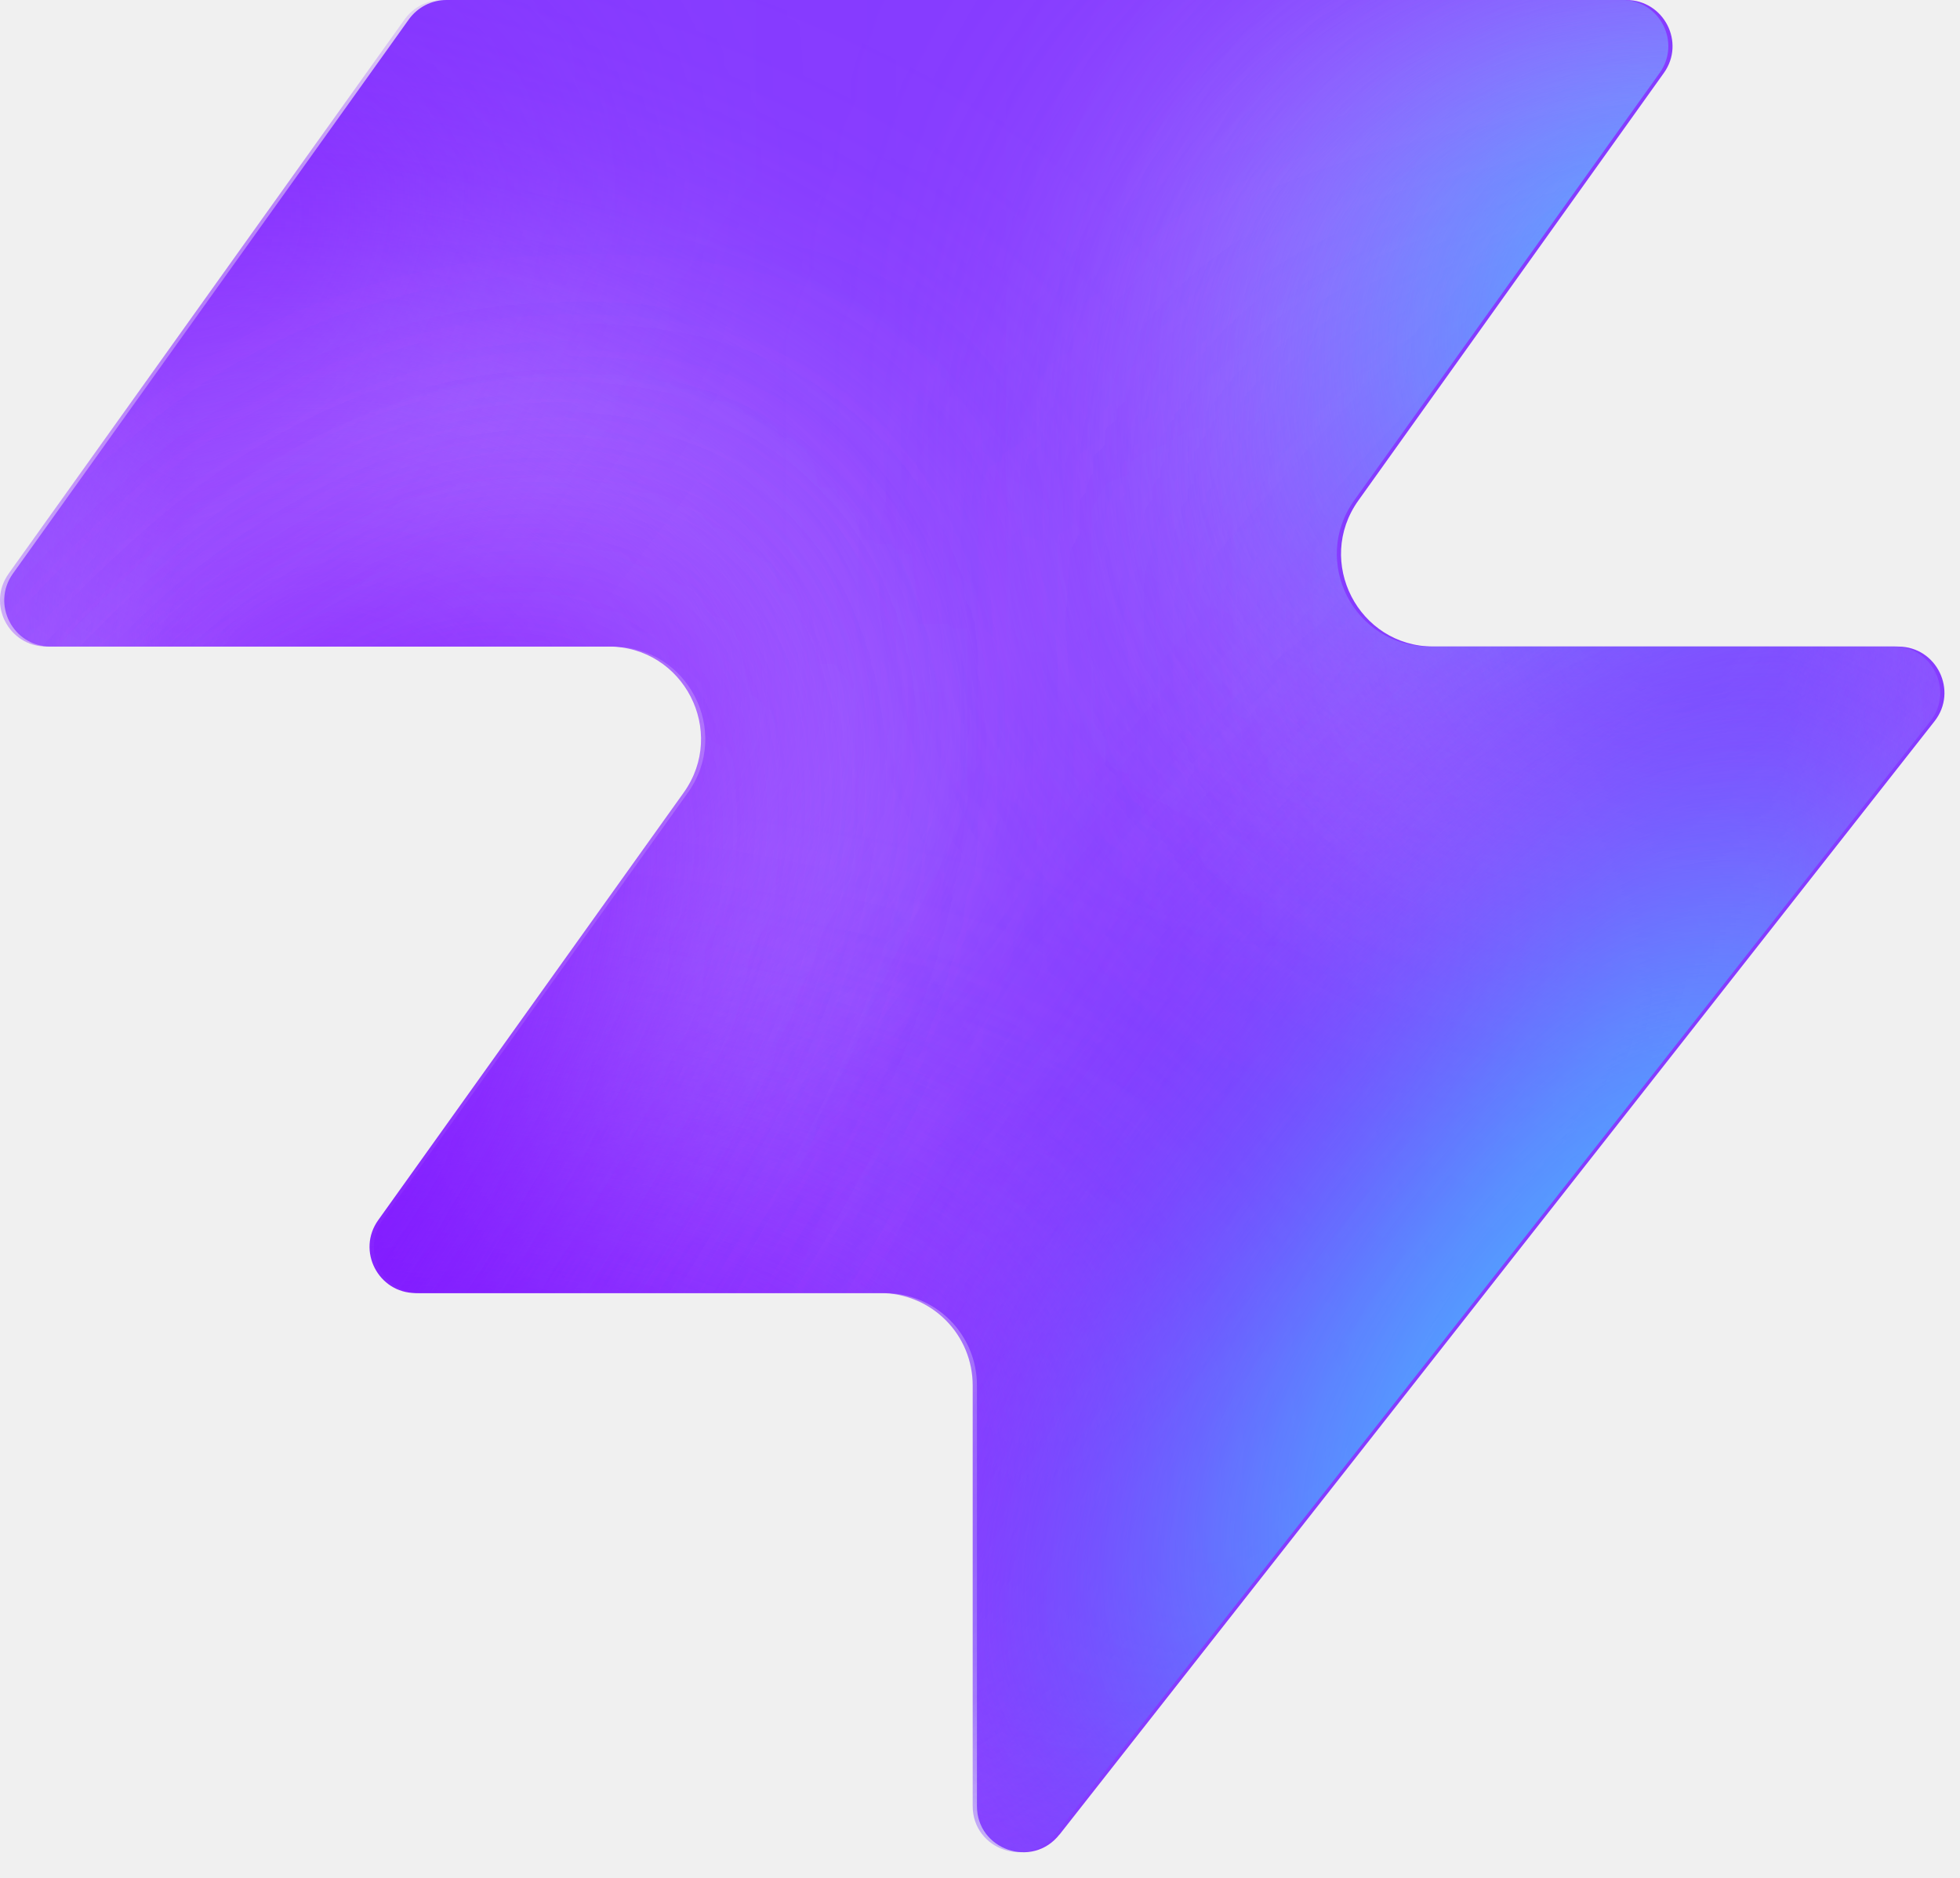
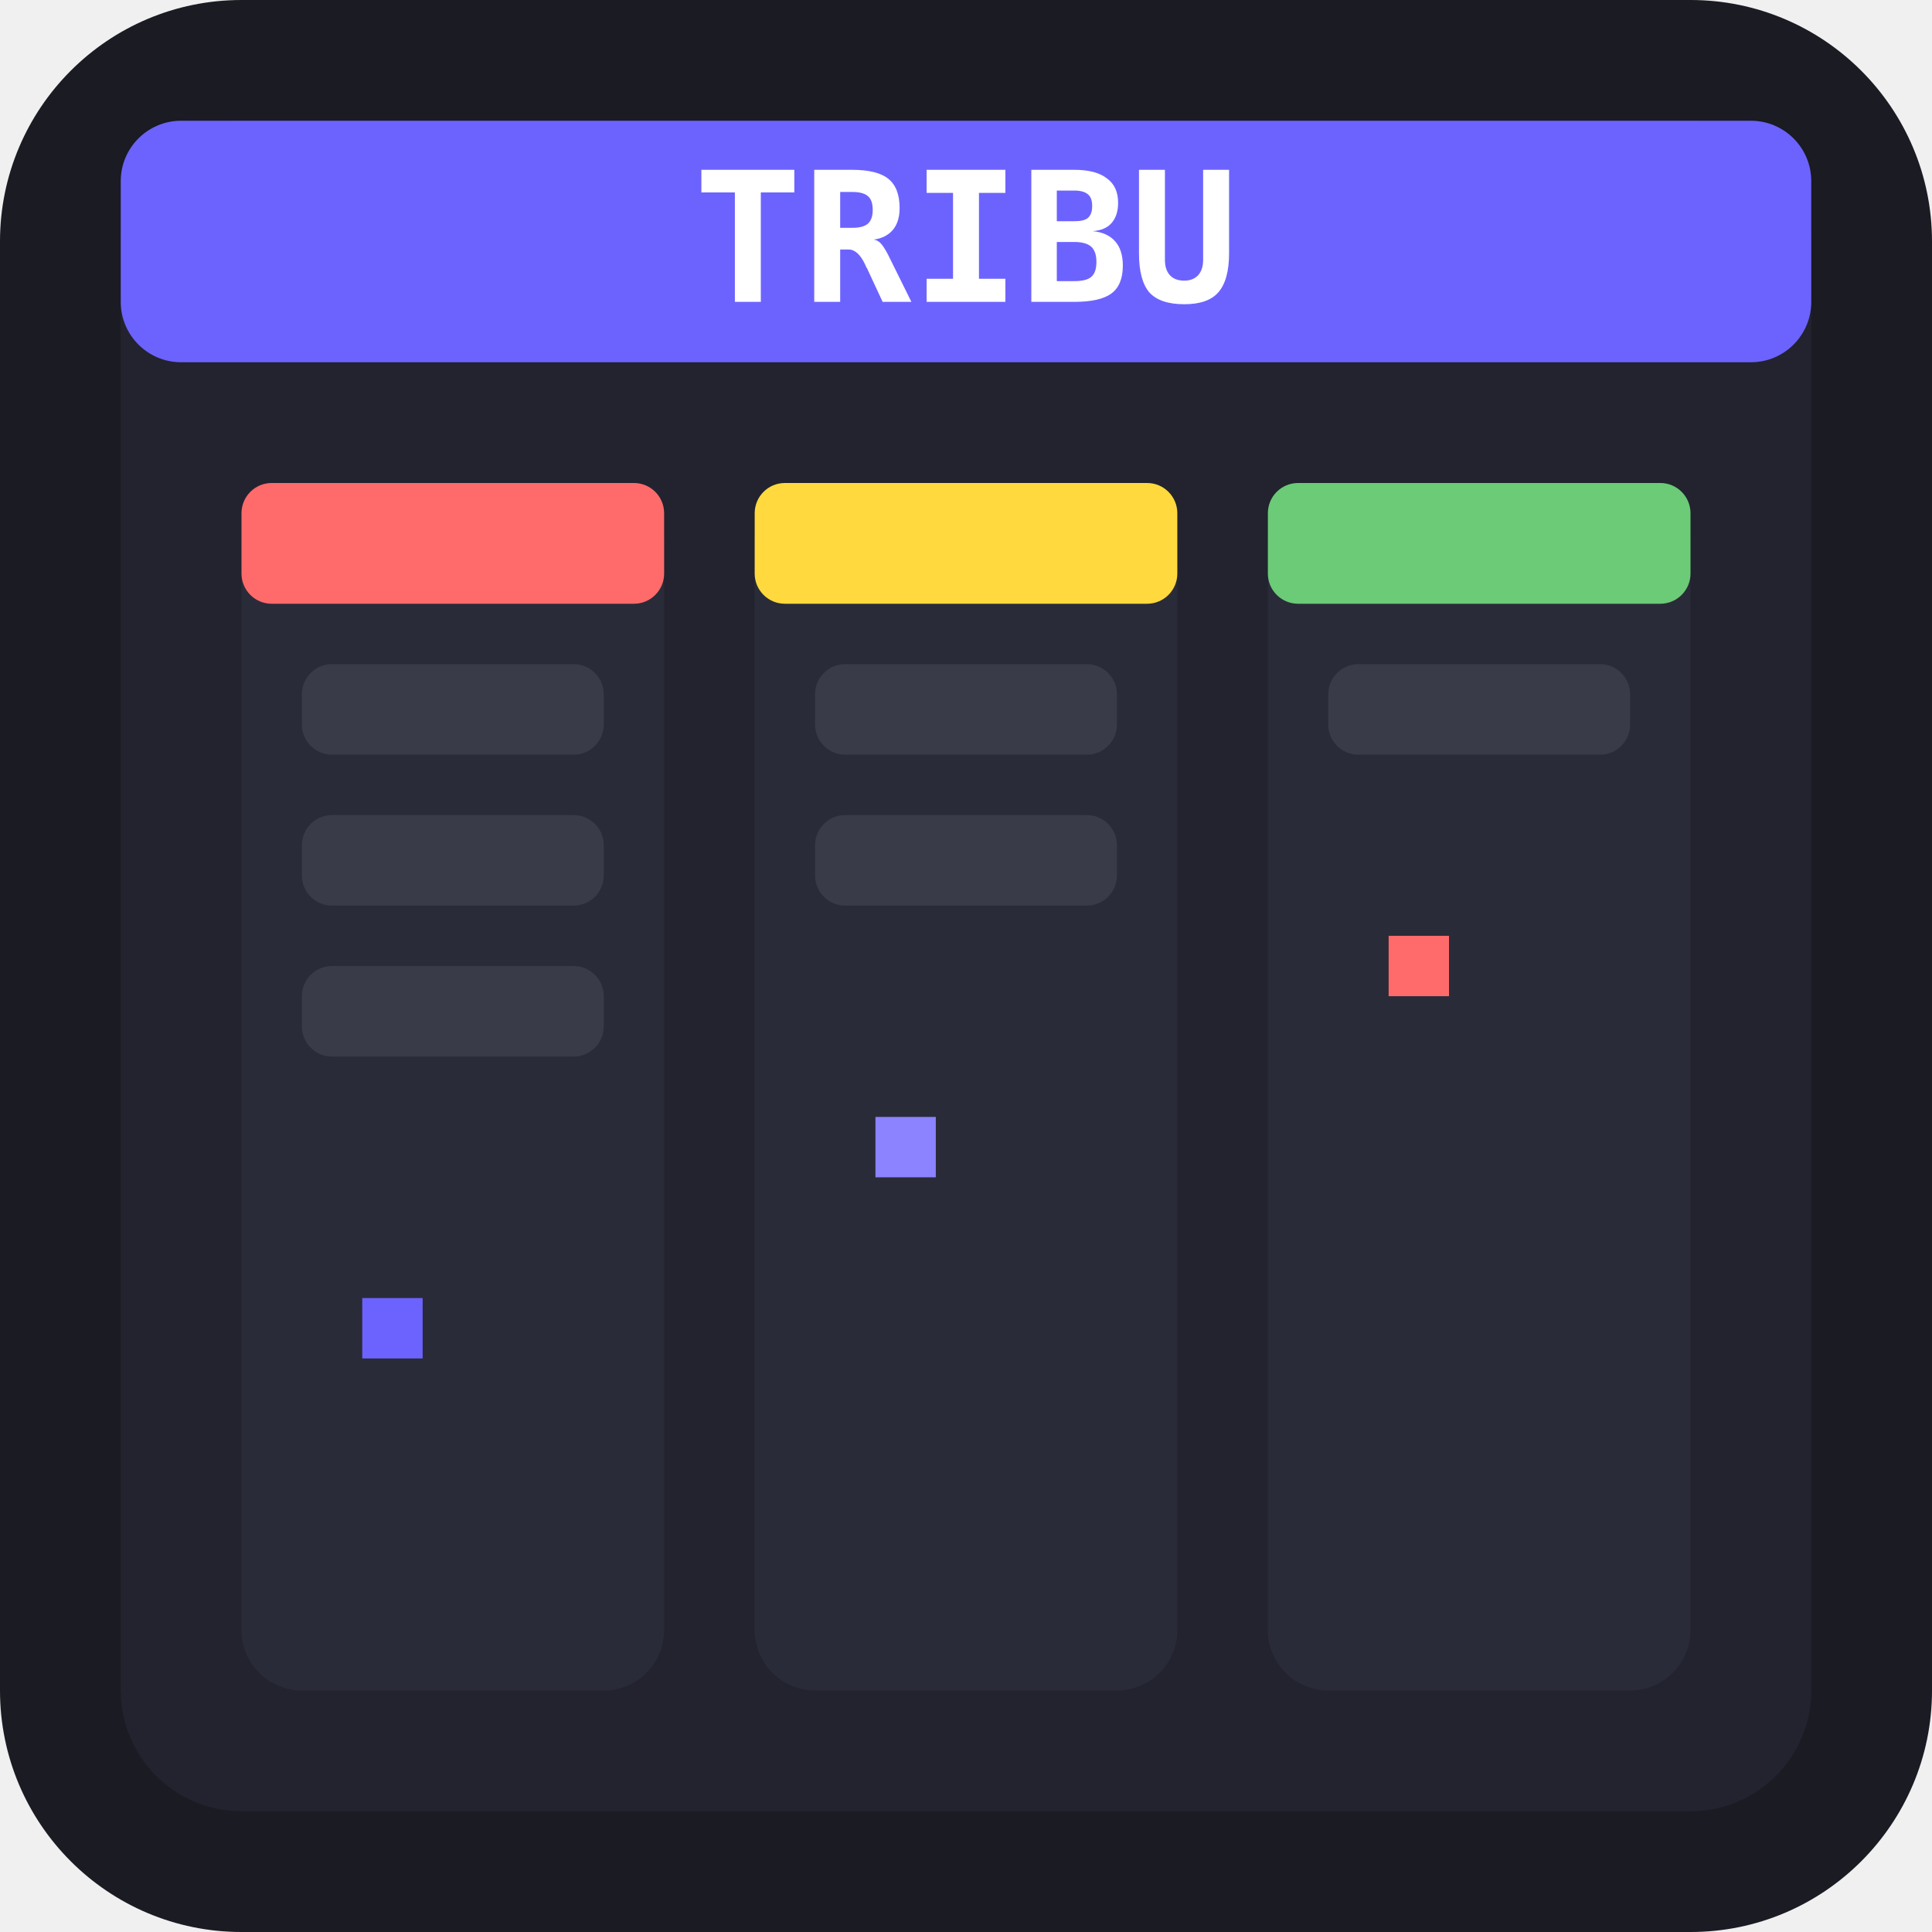
- <svg xmlns="http://www.w3.org/2000/svg" width="48" height="46" fill="none" viewBox="0 0 48 46">
-   <path fill="#863bff" d="M25.946 44.938c-.664.845-2.021.375-2.021-.698V33.937a2.26 2.26 0 0 0-2.262-2.262H10.287c-.92 0-1.456-1.04-.92-1.788l7.48-10.471c1.07-1.497 0-3.578-1.842-3.578H1.237c-.92 0-1.456-1.04-.92-1.788L10.013.474c.214-.297.556-.474.92-.474h28.894c.92 0 1.456 1.04.92 1.788l-7.48 10.471c-1.07 1.498 0 3.579 1.842 3.579h11.377c.943 0 1.473 1.088.89 1.83L25.947 44.94z" style="fill:#863bff;fill:color(display-p3 .525 .23 1);fill-opacity:1" />
-   <mask id="a" width="48" height="46" x="0" y="0" maskUnits="userSpaceOnUse" style="mask-type:alpha">
-     <path fill="#000" d="M25.842 44.938c-.664.844-2.021.375-2.021-.698V33.937a2.26 2.26 0 0 0-2.262-2.262H10.183c-.92 0-1.456-1.04-.92-1.788l7.48-10.471c1.07-1.498 0-3.579-1.842-3.579H1.133c-.92 0-1.456-1.04-.92-1.787L9.91.473c.214-.297.556-.474.92-.474h28.894c.92 0 1.456 1.04.92 1.788l-7.48 10.471c-1.07 1.498 0 3.578 1.842 3.578h11.377c.943 0 1.473 1.088.89 1.832L25.843 44.94z" style="fill:#000;fill-opacity:1" />
-   </mask>
-   <g mask="url(#a)">
-     <g filter="url(#b)">
-       <ellipse cx="5.508" cy="14.704" fill="#ede6ff" rx="5.508" ry="14.704" style="fill:#ede6ff;fill:color(display-p3 .927 .903 1);fill-opacity:1" transform="matrix(.00324 1 1 -.00324 -4.47 31.516)" />
-     </g>
-     <g filter="url(#c)">
-       <ellipse cx="10.399" cy="29.851" fill="#ede6ff" rx="10.399" ry="29.851" style="fill:#ede6ff;fill:color(display-p3 .927 .903 1);fill-opacity:1" transform="matrix(.00324 1 1 -.00324 -39.328 7.883)" />
-     </g>
-     <g filter="url(#d)">
-       <ellipse cx="5.508" cy="30.487" fill="#7e14ff" rx="5.508" ry="30.487" style="fill:#7e14ff;fill:color(display-p3 .492 .077 1);fill-opacity:1" transform="rotate(89.814 -25.913 -14.639)scale(1 -1)" />
-     </g>
-     <g filter="url(#e)">
-       <ellipse cx="5.508" cy="30.599" fill="#7e14ff" rx="5.508" ry="30.599" style="fill:#7e14ff;fill:color(display-p3 .492 .077 1);fill-opacity:1" transform="rotate(89.814 -32.644 -3.334)scale(1 -1)" />
-     </g>
-     <g filter="url(#f)">
-       <ellipse cx="5.508" cy="30.599" fill="#7e14ff" rx="5.508" ry="30.599" style="fill:#7e14ff;fill:color(display-p3 .492 .077 1);fill-opacity:1" transform="matrix(.00324 1 1 -.00324 -34.34 30.47)" />
-     </g>
-     <g filter="url(#g)">
-       <ellipse cx="14.072" cy="22.078" fill="#ede6ff" rx="14.072" ry="22.078" style="fill:#ede6ff;fill:color(display-p3 .927 .903 1);fill-opacity:1" transform="rotate(93.35 24.506 48.493)scale(-1 1)" />
-     </g>
-     <g filter="url(#h)">
-       <ellipse cx="3.47" cy="21.501" fill="#7e14ff" rx="3.47" ry="21.501" style="fill:#7e14ff;fill:color(display-p3 .492 .077 1);fill-opacity:1" transform="rotate(89.009 28.708 47.59)scale(-1 1)" />
-     </g>
-     <g filter="url(#i)">
-       <ellipse cx="3.47" cy="21.501" fill="#7e14ff" rx="3.47" ry="21.501" style="fill:#7e14ff;fill:color(display-p3 .492 .077 1);fill-opacity:1" transform="rotate(89.009 28.708 47.59)scale(-1 1)" />
-     </g>
-     <g filter="url(#j)">
-       <ellipse cx=".387" cy="8.972" fill="#7e14ff" rx="4.407" ry="29.108" style="fill:#7e14ff;fill:color(display-p3 .492 .077 1);fill-opacity:1" transform="rotate(39.51 .387 8.972)" />
-     </g>
-     <g filter="url(#k)">
-       <ellipse cx="47.523" cy="-6.092" fill="#7e14ff" rx="4.407" ry="29.108" style="fill:#7e14ff;fill:color(display-p3 .492 .077 1);fill-opacity:1" transform="rotate(37.892 47.523 -6.092)" />
-     </g>
-     <g filter="url(#l)">
-       <ellipse cx="41.412" cy="6.333" fill="#47bfff" rx="5.971" ry="9.665" style="fill:#47bfff;fill:color(display-p3 .28 .748 1);fill-opacity:1" transform="rotate(37.892 41.412 6.333)" />
-     </g>
-     <g filter="url(#m)">
-       <ellipse cx="-1.879" cy="38.332" fill="#7e14ff" rx="4.407" ry="29.108" style="fill:#7e14ff;fill:color(display-p3 .492 .077 1);fill-opacity:1" transform="rotate(37.892 -1.88 38.332)" />
-     </g>
-     <g filter="url(#n)">
-       <ellipse cx="-1.879" cy="38.332" fill="#7e14ff" rx="4.407" ry="29.108" style="fill:#7e14ff;fill:color(display-p3 .492 .077 1);fill-opacity:1" transform="rotate(37.892 -1.88 38.332)" />
-     </g>
-     <g filter="url(#o)">
-       <ellipse cx="35.651" cy="29.907" fill="#7e14ff" rx="4.407" ry="29.108" style="fill:#7e14ff;fill:color(display-p3 .492 .077 1);fill-opacity:1" transform="rotate(37.892 35.651 29.907)" />
-     </g>
-     <g filter="url(#p)">
-       <ellipse cx="38.418" cy="32.4" fill="#47bfff" rx="5.971" ry="15.297" style="fill:#47bfff;fill:color(display-p3 .28 .748 1);fill-opacity:1" transform="rotate(37.892 38.418 32.4)" />
-     </g>
-   </g>
-   <defs>
-     <filter id="b" width="60.045" height="41.654" x="-19.77" y="16.149" color-interpolation-filters="sRGB" filterUnits="userSpaceOnUse">
-       <feFlood flood-opacity="0" result="BackgroundImageFix" />
-       <feBlend in="SourceGraphic" in2="BackgroundImageFix" result="shape" />
-       <feGaussianBlur result="effect1_foregroundBlur_2002_17158" stdDeviation="7.659" />
-     </filter>
-     <filter id="c" width="90.34" height="51.437" x="-54.613" y="-7.533" color-interpolation-filters="sRGB" filterUnits="userSpaceOnUse">
-       <feFlood flood-opacity="0" result="BackgroundImageFix" />
-       <feBlend in="SourceGraphic" in2="BackgroundImageFix" result="shape" />
-       <feGaussianBlur result="effect1_foregroundBlur_2002_17158" stdDeviation="7.659" />
-     </filter>
-     <filter id="d" width="79.355" height="29.4" x="-49.64" y="2.03" color-interpolation-filters="sRGB" filterUnits="userSpaceOnUse">
-       <feFlood flood-opacity="0" result="BackgroundImageFix" />
-       <feBlend in="SourceGraphic" in2="BackgroundImageFix" result="shape" />
-       <feGaussianBlur result="effect1_foregroundBlur_2002_17158" stdDeviation="4.596" />
-     </filter>
-     <filter id="e" width="79.579" height="29.4" x="-45.045" y="20.029" color-interpolation-filters="sRGB" filterUnits="userSpaceOnUse">
-       <feFlood flood-opacity="0" result="BackgroundImageFix" />
-       <feBlend in="SourceGraphic" in2="BackgroundImageFix" result="shape" />
-       <feGaussianBlur result="effect1_foregroundBlur_2002_17158" stdDeviation="4.596" />
-     </filter>
-     <filter id="f" width="79.579" height="29.4" x="-43.513" y="21.178" color-interpolation-filters="sRGB" filterUnits="userSpaceOnUse">
-       <feFlood flood-opacity="0" result="BackgroundImageFix" />
-       <feBlend in="SourceGraphic" in2="BackgroundImageFix" result="shape" />
-       <feGaussianBlur result="effect1_foregroundBlur_2002_17158" stdDeviation="4.596" />
-     </filter>
-     <filter id="g" width="74.749" height="58.852" x="15.756" y="-17.901" color-interpolation-filters="sRGB" filterUnits="userSpaceOnUse">
-       <feFlood flood-opacity="0" result="BackgroundImageFix" />
-       <feBlend in="SourceGraphic" in2="BackgroundImageFix" result="shape" />
-       <feGaussianBlur result="effect1_foregroundBlur_2002_17158" stdDeviation="7.659" />
-     </filter>
-     <filter id="h" width="61.377" height="25.362" x="23.548" y="2.284" color-interpolation-filters="sRGB" filterUnits="userSpaceOnUse">
-       <feFlood flood-opacity="0" result="BackgroundImageFix" />
-       <feBlend in="SourceGraphic" in2="BackgroundImageFix" result="shape" />
-       <feGaussianBlur result="effect1_foregroundBlur_2002_17158" stdDeviation="4.596" />
-     </filter>
-     <filter id="i" width="61.377" height="25.362" x="23.548" y="2.284" color-interpolation-filters="sRGB" filterUnits="userSpaceOnUse">
-       <feFlood flood-opacity="0" result="BackgroundImageFix" />
-       <feBlend in="SourceGraphic" in2="BackgroundImageFix" result="shape" />
-       <feGaussianBlur result="effect1_foregroundBlur_2002_17158" stdDeviation="4.596" />
-     </filter>
-     <filter id="j" width="56.045" height="63.649" x="-27.636" y="-22.853" color-interpolation-filters="sRGB" filterUnits="userSpaceOnUse">
-       <feFlood flood-opacity="0" result="BackgroundImageFix" />
-       <feBlend in="SourceGraphic" in2="BackgroundImageFix" result="shape" />
-       <feGaussianBlur result="effect1_foregroundBlur_2002_17158" stdDeviation="4.596" />
-     </filter>
-     <filter id="k" width="54.814" height="64.646" x="20.116" y="-38.415" color-interpolation-filters="sRGB" filterUnits="userSpaceOnUse">
-       <feFlood flood-opacity="0" result="BackgroundImageFix" />
-       <feBlend in="SourceGraphic" in2="BackgroundImageFix" result="shape" />
-       <feGaussianBlur result="effect1_foregroundBlur_2002_17158" stdDeviation="4.596" />
-     </filter>
-     <filter id="l" width="33.541" height="35.313" x="24.641" y="-11.323" color-interpolation-filters="sRGB" filterUnits="userSpaceOnUse">
-       <feFlood flood-opacity="0" result="BackgroundImageFix" />
-       <feBlend in="SourceGraphic" in2="BackgroundImageFix" result="shape" />
-       <feGaussianBlur result="effect1_foregroundBlur_2002_17158" stdDeviation="4.596" />
-     </filter>
-     <filter id="m" width="54.814" height="64.646" x="-29.286" y="6.009" color-interpolation-filters="sRGB" filterUnits="userSpaceOnUse">
-       <feFlood flood-opacity="0" result="BackgroundImageFix" />
-       <feBlend in="SourceGraphic" in2="BackgroundImageFix" result="shape" />
-       <feGaussianBlur result="effect1_foregroundBlur_2002_17158" stdDeviation="4.596" />
-     </filter>
-     <filter id="n" width="54.814" height="64.646" x="-29.286" y="6.009" color-interpolation-filters="sRGB" filterUnits="userSpaceOnUse">
-       <feFlood flood-opacity="0" result="BackgroundImageFix" />
-       <feBlend in="SourceGraphic" in2="BackgroundImageFix" result="shape" />
-       <feGaussianBlur result="effect1_foregroundBlur_2002_17158" stdDeviation="4.596" />
-     </filter>
-     <filter id="o" width="54.814" height="64.646" x="8.244" y="-2.416" color-interpolation-filters="sRGB" filterUnits="userSpaceOnUse">
-       <feFlood flood-opacity="0" result="BackgroundImageFix" />
-       <feBlend in="SourceGraphic" in2="BackgroundImageFix" result="shape" />
-       <feGaussianBlur result="effect1_foregroundBlur_2002_17158" stdDeviation="4.596" />
-     </filter>
-     <filter id="p" width="39.409" height="43.623" x="18.713" y="10.588" color-interpolation-filters="sRGB" filterUnits="userSpaceOnUse">
-       <feFlood flood-opacity="0" result="BackgroundImageFix" />
-       <feBlend in="SourceGraphic" in2="BackgroundImageFix" result="shape" />
-       <feGaussianBlur result="effect1_foregroundBlur_2002_17158" stdDeviation="4.596" />
-     </filter>
-   </defs>
+ <svg xmlns="http://www.w3.org/2000/svg" width="64" height="64" viewBox="0 0 64 64">
+   <rect width="64" height="64" fill="#1a1b23" rx="8" />
+   <rect x="4" y="4" width="56" height="56" fill="#22232e" rx="4" />
+   <rect x="4" y="4" width="56" height="8" fill="#6c63ff" rx="2" />
+   <text x="32" y="10" font-family="monospace" font-size="6" fill="#fff" text-anchor="middle" font-weight="bold">TRIBU</text>
+   <rect x="8" y="16" width="14" height="40" fill="#2a2b38" rx="2" />
+   <rect x="8" y="16" width="14" height="4" fill="#ff6b6b" rx="1" />
+   <rect x="10" y="22" width="10" height="3" fill="#3a3b48" rx="1" />
+   <rect x="10" y="27" width="10" height="3" fill="#3a3b48" rx="1" />
+   <rect x="10" y="32" width="10" height="3" fill="#3a3b48" rx="1" />
+   <rect x="25" y="16" width="14" height="40" fill="#2a2b38" rx="2" />
+   <rect x="25" y="16" width="14" height="4" fill="#ffd93d" rx="1" />
+   <rect x="27" y="22" width="10" height="3" fill="#3a3b48" rx="1" />
+   <rect x="27" y="27" width="10" height="3" fill="#3a3b48" rx="1" />
+   <rect x="42" y="16" width="14" height="40" fill="#2a2b38" rx="2" />
+   <rect x="42" y="16" width="14" height="4" fill="#6bcb77" rx="1" />
+   <rect x="44" y="22" width="10" height="3" fill="#3a3b48" rx="1" />
+   <rect x="11" y="42" width="4" height="4" fill="#2a2b38" rx="1" />
+   <rect x="12" y="43" width="2" height="2" fill="#6c63ff" />
+   <rect x="28" y="36" width="4" height="4" fill="#2a2b38" rx="1" />
+   <rect x="29" y="37" width="2" height="2" fill="#8b83ff" />
+   <rect x="45" y="30" width="4" height="4" fill="#2a2b38" rx="1" />
+   <rect x="46" y="31" width="2" height="2" fill="#ff6b6b" />
</svg>
